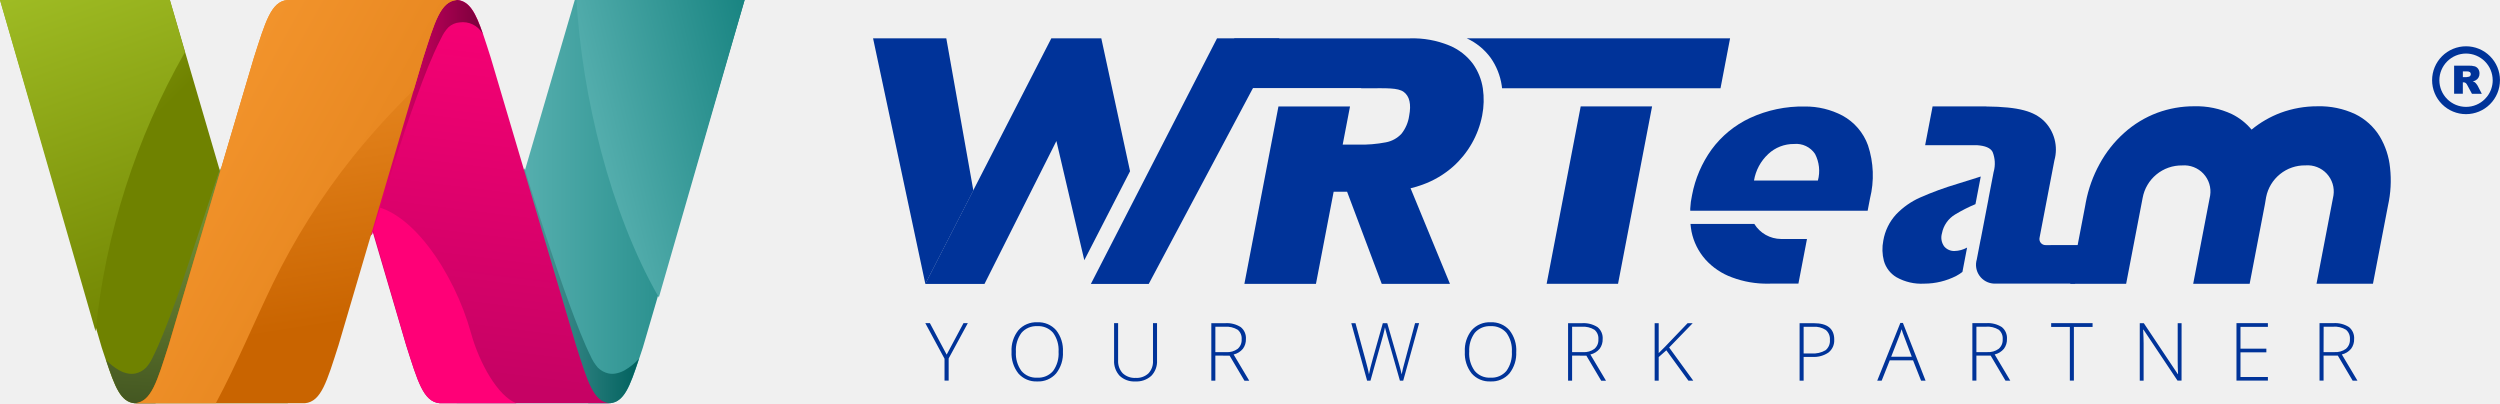
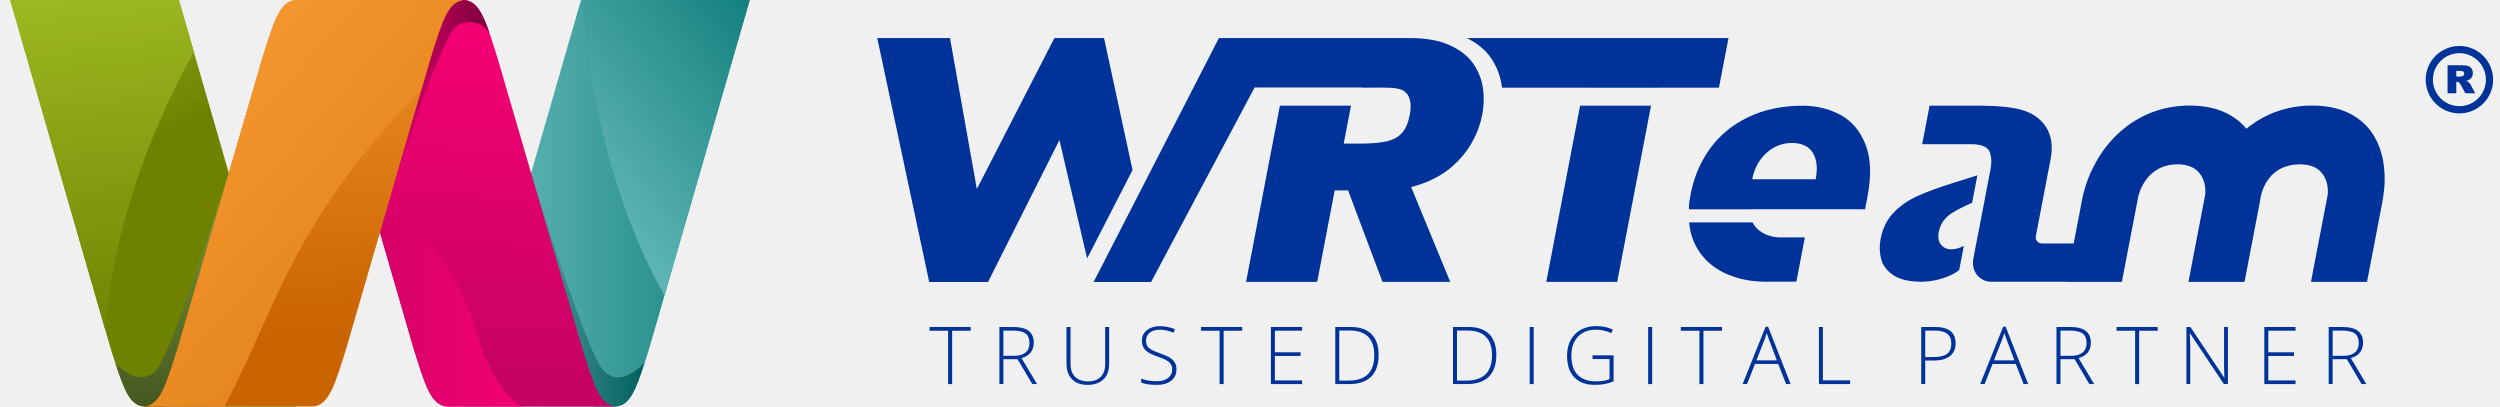
- <svg xmlns="http://www.w3.org/2000/svg" width="248" height="40" viewBox="0 0 248 40" fill="none">
-   <g clip-path="url(#clip0_641_635)">
-     <path d="M171.624 3.802L170.675 8.753H164.875V8.759H157.789V8.753H149.006C148.996 8.663 148.984 8.573 148.971 8.482C148.824 7.493 148.447 6.551 147.871 5.733C147.257 4.897 146.44 4.232 145.497 3.8L171.624 3.802Z" fill="#003399" />
-     <path d="M156.805 10.556L153.426 28.156H160.509L163.887 10.556H156.805Z" fill="#003399" />
-     <path d="M96.556 18.897L93.873 3.803H86.608L91.795 28.165L96.556 18.897Z" fill="#003399" />
-     <path d="M112.101 16.986L109.25 3.803H104.291L91.79 28.149V28.165H97.662L104.795 13.988L107.563 25.813L112.101 16.986Z" fill="#003399" />
-     <path d="M120.729 3.803L108.214 28.165H113.955L126.92 3.803H120.729Z" fill="#003399" />
-     <path d="M139.928 18.676C140.326 18.582 140.718 18.465 141.102 18.324C142.227 17.922 143.265 17.308 144.159 16.514C145.641 15.188 146.65 13.413 147.031 11.461C147.206 10.575 147.229 9.666 147.099 8.773C146.967 7.894 146.63 7.058 146.116 6.332C145.51 5.52 144.693 4.888 143.755 4.506C142.524 4.004 141.202 3.765 139.873 3.806H122.445L121.496 8.733H121.277L127.168 8.738H135.03V8.756H135.762C137.472 8.756 138.671 8.688 139.251 9.119C139.831 9.55 140.01 10.34 139.787 11.5C139.694 12.149 139.43 12.762 139.022 13.275C138.612 13.712 138.073 14.008 137.484 14.118C136.574 14.293 135.649 14.37 134.723 14.347H133.194L133.922 10.559H126.822L123.443 28.159H130.543L132.297 19.023H133.633L137.069 28.159H143.836L139.928 18.676Z" fill="#003399" />
-     <path d="M195.135 24.56C194.752 24.772 194.323 24.888 193.885 24.899C193.693 24.905 193.501 24.868 193.325 24.79C193.149 24.712 192.992 24.596 192.867 24.449C192.732 24.265 192.641 24.051 192.602 23.826C192.562 23.6 192.576 23.369 192.641 23.149C192.714 22.761 192.869 22.393 193.095 22.07C193.321 21.746 193.614 21.475 193.953 21.273C194.598 20.883 195.271 20.541 195.966 20.251L196.492 17.509L196.092 17.637C195.651 17.776 195.002 17.98 194.145 18.247C192.892 18.62 191.663 19.071 190.466 19.599C189.572 19.997 188.764 20.567 188.088 21.275C187.426 22 186.987 22.9 186.824 23.868C186.691 24.534 186.711 25.221 186.882 25.878C187.073 26.555 187.515 27.134 188.119 27.496C188.962 27.972 189.925 28.195 190.891 28.138C191.989 28.136 193.071 27.875 194.049 27.377C194.268 27.261 194.476 27.128 194.672 26.977L195.135 24.56Z" fill="#003399" />
-     <path d="M202.938 24.315C202.844 24.318 202.75 24.3 202.665 24.261C202.579 24.222 202.503 24.163 202.444 24.09C202.385 24.017 202.344 23.931 202.323 23.839C202.303 23.747 202.305 23.651 202.328 23.56L203.795 15.915C203.989 15.227 203.995 14.499 203.811 13.808C203.628 13.117 203.262 12.487 202.752 11.986C201.77 11.067 200.364 10.594 197.007 10.562V10.557H191.713L190.974 14.403H196.12C196.939 14.46 197.469 14.678 197.669 15.081C197.913 15.697 197.953 16.376 197.781 17.016H197.776L197.257 19.716H197.262L196.488 23.735H196.482L196.097 25.735C196.015 26.008 195.997 26.297 196.044 26.578C196.091 26.859 196.202 27.126 196.369 27.358C196.535 27.59 196.752 27.78 197.004 27.915C197.255 28.05 197.534 28.125 197.819 28.135H198.778H199.755H205.846L206.58 24.308L202.938 24.315Z" fill="#003399" />
-     <path d="M237.094 16.645C236.986 15.539 236.633 14.47 236.061 13.517C235.476 12.569 234.634 11.806 233.632 11.317C232.464 10.773 231.185 10.508 229.897 10.543C228.648 10.539 227.407 10.759 226.235 11.191C225.191 11.586 224.218 12.148 223.355 12.857C222.818 12.212 222.151 11.687 221.397 11.316C220.229 10.771 218.95 10.506 217.661 10.542C216.412 10.538 215.172 10.758 213.999 11.19C212.791 11.643 211.678 12.319 210.719 13.182C209.733 14.063 208.907 15.108 208.278 16.271C207.625 17.457 207.164 18.74 206.912 20.071C206.886 20.207 206.861 20.348 206.844 20.451L205.366 28.151H210.914L212.549 19.635C212.716 18.721 213.201 17.896 213.918 17.306C214.635 16.715 215.539 16.398 216.467 16.411C216.858 16.379 217.25 16.436 217.616 16.578C217.981 16.719 218.31 16.942 218.578 17.228C218.845 17.515 219.045 17.858 219.161 18.232C219.277 18.607 219.307 19.002 219.248 19.39L217.565 28.151H223.165L224.68 20.259C224.728 20.011 224.767 19.78 224.799 19.559C224.976 18.659 225.464 17.851 226.177 17.274C226.889 16.698 227.783 16.39 228.699 16.406C229.09 16.374 229.483 16.431 229.848 16.573C230.214 16.714 230.542 16.937 230.81 17.223C231.077 17.51 231.276 17.853 231.393 18.227C231.509 18.602 231.539 18.997 231.48 19.385L229.798 28.146H235.398L236.89 20.388C237.164 19.16 237.233 17.895 237.094 16.645Z" fill="#003399" />
-     <path d="M167.674 20.908H173.72H185.27L185.503 19.695C185.939 17.951 185.869 16.119 185.303 14.412C184.848 13.153 183.946 12.104 182.77 11.465C181.62 10.862 180.338 10.553 179.04 10.565C177.166 10.529 175.309 10.917 173.607 11.702C172.09 12.409 170.776 13.488 169.786 14.837C168.817 16.185 168.156 17.73 167.85 19.362C167.753 19.799 167.694 20.242 167.672 20.689C167.669 20.763 167.674 20.831 167.674 20.908ZM175.405 15.283C176.098 14.631 177.016 14.273 177.968 14.283C178.372 14.243 178.779 14.314 179.146 14.488C179.513 14.662 179.826 14.932 180.052 15.269C180.473 16.081 180.575 17.023 180.336 17.906H173.997C174.164 16.902 174.658 15.98 175.403 15.286L175.405 15.283Z" fill="#003399" />
-     <path d="M174.029 22.216H167.696C167.724 22.467 167.749 22.716 167.796 22.962C168.003 23.991 168.477 24.947 169.17 25.734C169.89 26.536 170.796 27.147 171.809 27.514C172.963 27.948 174.188 28.16 175.421 28.139C175.557 28.139 175.692 28.139 175.821 28.133H178.403L179.253 23.706H176.676C176.145 23.701 175.624 23.562 175.161 23.302C174.698 23.041 174.309 22.668 174.029 22.216Z" fill="#003399" />
-     <path d="M73.867 0L63.767 34.492C63.634 34.901 63.504 35.289 63.379 35.656C62.479 38.356 61.913 39.865 60.518 39.999H45.307L51.438 19.056L52.033 17.026L57.017 0H73.867Z" fill="url(#paint0_linear_641_635)" />
-     <path d="M63.382 35.592C62.482 38.33 61.916 39.864 60.521 40H58.364L57.179 38.957L51.434 18.741L51.411 18.658L52.029 16.681L52.084 16.861C52.136 17.032 52.188 17.203 52.241 17.374C52.323 17.641 52.406 17.907 52.489 18.174C52.599 18.525 52.708 18.875 52.818 19.226C52.952 19.645 53.085 20.065 53.218 20.485C53.37 20.96 53.522 21.435 53.674 21.909C53.841 22.425 54.008 22.941 54.174 23.457C54.353 24 54.534 24.542 54.717 25.085C54.904 25.642 55.092 26.199 55.281 26.755C55.471 27.311 55.663 27.868 55.859 28.425C56.05 28.968 56.244 29.51 56.44 30.053C56.627 30.568 56.819 31.082 57.014 31.594C57.195 32.067 57.379 32.539 57.567 33.01C57.736 33.428 57.911 33.844 58.09 34.257C58.244 34.606 58.403 34.957 58.573 35.294C58.754 35.719 59 36.113 59.302 36.462C59.593 36.755 59.962 36.958 60.366 37.046C60.586 37.09 60.812 37.094 61.034 37.059C61.35 37.007 61.654 36.902 61.934 36.748C62.475 36.441 62.963 36.051 63.382 35.592Z" fill="url(#paint1_linear_641_635)" />
-     <path d="M65.358 29.506L73.866 0H57.184C57.758 9.466 60.467 20.972 65.358 29.506Z" fill="url(#paint2_linear_641_635)" />
-     <path d="M60.468 40H43.616C41.995 39.849 41.438 37.842 40.288 34.255C40.258 34.162 38.7 28.87 36.934 22.869L35.873 19.269C33.873 12.469 31.941 5.901 31.89 5.751C30.736 2.157 30.182 0.151 28.56 0H45.36C46.581 0.113 47.196 1.274 47.915 3.367C48.153 4.058 48.402 4.851 48.687 5.743C48.787 6.054 57.039 33.943 57.14 34.251C58.289 37.841 58.846 39.848 60.468 40Z" fill="url(#paint3_linear_641_635)" />
-     <path d="M46.725 33.042C45.081 27.066 40.611 20.369 36.281 20.369C38.296 27.319 40.251 34.062 40.281 34.169C41.434 37.811 41.989 39.847 43.61 40.001H51.226C49.393 39.319 47.538 35.995 46.725 33.042Z" fill="url(#paint4_linear_641_635)" />
-     <path d="M47.913 3.419C47.893 3.374 47.87 3.331 47.845 3.289C47.617 2.911 47.284 2.609 46.886 2.419C46.488 2.229 46.044 2.16 45.607 2.22C45.187 2.25 44.79 2.422 44.481 2.708C44.198 3.007 43.966 3.351 43.794 3.725L43.75 3.81C43.27 4.742 42.85 5.702 42.45 6.674C42.05 7.646 41.693 8.64 41.332 9.63C40.632 11.555 39.976 13.495 39.345 15.443C38.798 17.122 38.267 18.807 37.751 20.497C37.484 21.371 37.22 22.247 36.959 23.125L36.933 23.213L35.577 24.538C35.513 24.538 35.721 21.573 35.87 19.555C35.947 18.513 36.006 17.724 36.006 17.724L39.654 5.832L42.424 1.332L43.595 0H45.358C46.577 0.115 47.194 1.294 47.913 3.419Z" fill="url(#paint5_linear_641_635)" />
-     <path d="M28.56 40H13.346C11.971 39.872 11.4 38.4 10.523 35.772C10.39 35.372 10.248 34.946 10.097 34.494L0 0H16.851L21.8 16.9L21.945 17.4L28.56 40Z" fill="url(#paint6_linear_641_635)" />
-     <path d="M22.379 18.658L22.356 18.741L16.611 38.958L15.426 40.001H13.347C11.972 39.871 11.401 38.373 10.524 35.709C10.915 36.121 11.365 36.473 11.861 36.751C12.141 36.905 12.445 37.01 12.761 37.062C12.983 37.097 13.209 37.093 13.43 37.049C13.833 36.962 14.203 36.759 14.493 36.465C14.796 36.116 15.042 35.722 15.222 35.297C15.392 34.958 15.551 34.609 15.705 34.26C15.886 33.847 16.06 33.431 16.229 33.013C16.419 32.543 16.604 32.071 16.783 31.597C16.978 31.085 17.169 30.571 17.356 30.056C17.556 29.513 17.75 28.971 17.937 28.428C18.137 27.872 21.817 16.752 21.837 16.679L21.946 17.057L22.379 18.658Z" fill="url(#paint7_linear_641_635)" />
-     <path d="M9.481 32.873C10.471 23.122 13.491 13.687 18.345 5.173L16.851 0H0L9.481 32.873Z" fill="url(#paint8_linear_641_635)" />
-     <path d="M41.978 5.745C41.878 6.056 33.649 34.045 33.578 34.254C32.425 37.842 31.871 39.848 30.249 39.999H13.4C15.021 39.848 15.578 37.842 16.729 34.254C16.829 33.943 25.081 6.054 25.181 5.745C26.334 2.159 26.888 0.152 28.51 0H45.31C43.686 0.151 43.131 2.158 41.978 5.745Z" fill="url(#paint9_linear_641_635)" />
-     <path d="M21.41 40C23.478 36.14 25.149 32.1 27.055 28.151C29.223 23.692 31.877 19.486 34.968 15.61C36.858 13.265 38.885 11.034 41.04 8.929C41.6 7.029 41.96 5.809 41.981 5.746C43.131 2.158 43.686 0.151 45.31 0H28.51C26.888 0.151 26.332 2.158 25.181 5.745C25.081 6.056 16.829 33.945 16.729 34.254C15.576 37.842 15.021 39.848 13.4 39.999L21.41 40Z" fill="url(#paint10_linear_641_635)" />
-     <path d="M93.909 35.179L95.578 32.058H96.007L94.107 35.558V37.758H93.697V35.585L91.791 32.058H92.247L93.909 35.179ZM105.443 34.902C105.486 35.676 105.244 36.44 104.764 37.049C104.532 37.313 104.242 37.521 103.918 37.658C103.594 37.795 103.243 37.857 102.892 37.839C102.541 37.856 102.191 37.794 101.868 37.657C101.544 37.521 101.256 37.313 101.024 37.049C100.543 36.437 100.302 35.671 100.345 34.894C100.301 34.12 100.545 33.356 101.03 32.751C101.264 32.49 101.553 32.284 101.877 32.149C102.2 32.013 102.55 31.952 102.9 31.969C103.25 31.951 103.6 32.012 103.924 32.148C104.247 32.284 104.536 32.492 104.768 32.755C105.247 33.365 105.487 34.128 105.443 34.902ZM100.778 34.902C100.735 35.577 100.928 36.247 101.324 36.796C101.516 37.021 101.757 37.199 102.029 37.315C102.301 37.431 102.597 37.483 102.892 37.465C103.188 37.483 103.484 37.433 103.757 37.318C104.03 37.203 104.273 37.026 104.466 36.802C104.862 36.251 105.055 35.579 105.01 34.902C105.055 34.228 104.863 33.559 104.466 33.012C104.273 32.789 104.031 32.615 103.76 32.501C103.488 32.387 103.194 32.337 102.9 32.355C102.605 32.338 102.31 32.389 102.038 32.504C101.766 32.618 101.523 32.794 101.33 33.018C100.93 33.561 100.735 34.228 100.778 34.902ZM114.778 32.058V35.748C114.794 36.03 114.752 36.312 114.654 36.576C114.556 36.84 114.404 37.082 114.208 37.285C113.993 37.478 113.742 37.626 113.47 37.721C113.197 37.816 112.908 37.856 112.62 37.839C112.338 37.856 112.055 37.815 111.79 37.719C111.524 37.624 111.28 37.475 111.073 37.283C110.881 37.075 110.732 36.831 110.637 36.564C110.541 36.298 110.5 36.015 110.517 35.732V32.058H110.917V35.748C110.903 35.981 110.936 36.215 111.014 36.435C111.093 36.655 111.215 36.857 111.373 37.029C111.546 37.188 111.75 37.311 111.972 37.39C112.193 37.469 112.429 37.502 112.664 37.487C112.894 37.501 113.125 37.469 113.342 37.391C113.56 37.314 113.759 37.193 113.928 37.036C114.083 36.868 114.203 36.672 114.28 36.457C114.357 36.242 114.39 36.014 114.377 35.786V32.057L114.778 32.058ZM120.563 35.276V37.761H120.163V32.061H121.52C122.071 32.019 122.621 32.156 123.088 32.453C123.261 32.595 123.397 32.776 123.485 32.981C123.573 33.187 123.611 33.41 123.595 33.633C123.607 33.98 123.501 34.321 123.295 34.6C123.059 34.885 122.736 35.084 122.376 35.166L123.925 37.766H123.449L121.978 35.281L120.563 35.276ZM120.563 34.933H121.651C122.05 34.958 122.446 34.844 122.771 34.611C122.907 34.495 123.014 34.348 123.084 34.183C123.153 34.018 123.183 33.84 123.171 33.661C123.187 33.483 123.159 33.304 123.092 33.139C123.024 32.974 122.917 32.828 122.781 32.713C122.399 32.482 121.954 32.377 121.509 32.413H120.565L120.563 34.933ZM139.2 37.761H138.872L137.62 33.361C137.516 33 137.438 32.703 137.386 32.472C137.345 32.698 137.286 32.958 137.209 33.252C137.132 33.546 136.713 35.049 135.951 37.761H135.616L134.048 32.061H134.465L135.465 35.735C135.504 35.883 135.541 36.02 135.574 36.147C135.607 36.274 135.638 36.392 135.666 36.502C135.693 36.613 135.718 36.719 135.74 36.822C135.762 36.925 135.782 37.028 135.8 37.132C135.863 36.779 135.996 36.242 136.2 35.521L137.175 32.061H137.616L138.759 36.032C138.892 36.49 138.987 36.859 139.044 37.14C139.078 36.953 139.122 36.753 139.175 36.54C139.228 36.327 139.628 34.833 140.375 32.058H140.775L139.2 37.761ZM150.41 34.902C150.453 35.676 150.211 36.44 149.731 37.049C149.499 37.313 149.209 37.521 148.885 37.658C148.561 37.795 148.21 37.857 147.859 37.839C147.508 37.856 147.158 37.794 146.835 37.657C146.511 37.521 146.223 37.313 145.991 37.049C145.51 36.437 145.269 35.671 145.312 34.894C145.268 34.12 145.512 33.356 145.997 32.751C146.231 32.49 146.52 32.284 146.844 32.149C147.167 32.013 147.517 31.952 147.867 31.969C148.217 31.951 148.567 32.012 148.891 32.148C149.214 32.284 149.503 32.492 149.735 32.755C150.215 33.364 150.456 34.127 150.414 34.902H150.41ZM145.745 34.902C145.702 35.577 145.895 36.247 146.291 36.796C146.483 37.021 146.724 37.199 146.996 37.315C147.268 37.431 147.564 37.483 147.859 37.465C148.155 37.483 148.451 37.433 148.724 37.318C148.997 37.203 149.24 37.026 149.433 36.802C149.829 36.251 150.022 35.579 149.977 34.902C150.022 34.228 149.829 33.559 149.433 33.012C149.24 32.789 148.998 32.614 148.727 32.501C148.455 32.387 148.161 32.337 147.867 32.355C147.572 32.338 147.277 32.389 147.005 32.504C146.733 32.618 146.49 32.794 146.297 33.018C145.899 33.562 145.705 34.229 145.749 34.902H145.745ZM155.953 35.276V37.761H155.553V32.061H156.91C157.461 32.019 158.011 32.156 158.478 32.453C158.651 32.595 158.787 32.776 158.875 32.981C158.963 33.187 159.001 33.41 158.985 33.633C158.997 33.98 158.891 34.321 158.685 34.6C158.449 34.885 158.126 35.083 157.766 35.166L159.315 37.766H158.839L157.368 35.281L155.953 35.276ZM155.953 34.933H157.041C157.44 34.958 157.835 34.844 158.16 34.611C158.296 34.495 158.403 34.348 158.473 34.183C158.542 34.018 158.572 33.84 158.56 33.661C158.576 33.483 158.548 33.304 158.481 33.139C158.413 32.974 158.306 32.828 158.17 32.713C157.788 32.482 157.343 32.377 156.898 32.413H155.954L155.953 34.933ZM167.971 37.761H167.491L165.303 34.75L164.542 35.421V37.761H164.142V32.061H164.542V35.026L165.174 34.394L167.409 32.061H167.916L165.579 34.472L167.971 37.761ZM181.955 33.696C181.969 33.937 181.925 34.177 181.828 34.398C181.73 34.618 181.581 34.812 181.393 34.964C180.927 35.285 180.367 35.44 179.802 35.405H178.92V37.761H178.52V32.061H179.92C181.279 32.059 181.958 32.604 181.958 33.697L181.955 33.696ZM178.92 35.061H179.704C180.19 35.1 180.676 34.989 181.097 34.743C181.247 34.619 181.364 34.46 181.439 34.28C181.514 34.1 181.544 33.905 181.526 33.711C181.54 33.528 181.511 33.343 181.44 33.174C181.37 33.004 181.26 32.853 181.12 32.734C180.747 32.493 180.306 32.382 179.864 32.416H178.92V35.061ZM189.776 35.748H187.462L186.662 37.761H186.221L188.515 32.035H188.769L191.016 37.761H190.571L189.776 35.748ZM187.606 35.385H189.646L188.87 33.329C188.803 33.168 188.725 32.944 188.636 32.658C188.572 32.888 188.496 33.115 188.406 33.337L187.606 35.385ZM196.059 35.272V37.757H195.659V32.057H197.016C197.567 32.015 198.117 32.152 198.584 32.449C198.757 32.591 198.893 32.772 198.981 32.977C199.069 33.183 199.107 33.406 199.091 33.629C199.103 33.976 198.997 34.316 198.791 34.596C198.555 34.88 198.232 35.08 197.872 35.162L199.421 37.762H198.945L197.474 35.277L196.059 35.272ZM196.059 34.929H197.147C197.546 34.953 197.941 34.84 198.266 34.607C198.402 34.491 198.509 34.344 198.579 34.179C198.648 34.014 198.678 33.836 198.666 33.657C198.682 33.479 198.654 33.3 198.587 33.135C198.519 32.97 198.412 32.824 198.276 32.709C197.894 32.478 197.449 32.373 197.004 32.409H196.06L196.059 34.929ZM205.729 37.757H205.329V32.429H203.476V32.055H207.583V32.429H205.73L205.729 37.757ZM216.409 37.757H216.009L212.631 32.694H212.6C212.631 33.294 212.647 33.749 212.647 34.059V37.759H212.265V32.059H212.665L216.039 37.114H216.062C216.039 36.647 216.027 36.203 216.027 35.78V32.059H216.413L216.409 37.757ZM224.975 37.757H221.858V32.057H224.975V32.424H222.256V34.585H224.823V34.952H222.256V37.398H224.975V37.757ZM230.498 35.272V37.757H230.098V32.057H231.455C232.006 32.015 232.556 32.152 233.023 32.449C233.196 32.591 233.332 32.772 233.42 32.977C233.508 33.183 233.546 33.406 233.53 33.629C233.542 33.976 233.436 34.316 233.23 34.596C232.994 34.88 232.671 35.08 232.311 35.162L233.86 37.762H233.384L231.913 35.277L230.498 35.272ZM230.498 34.929H231.591C231.99 34.954 232.386 34.84 232.711 34.607C232.847 34.491 232.954 34.344 233.023 34.179C233.093 34.014 233.123 33.836 233.111 33.657C233.127 33.479 233.099 33.3 233.032 33.135C232.964 32.97 232.857 32.824 232.721 32.709C232.339 32.478 231.894 32.373 231.449 32.409H230.505L230.498 34.929Z" fill="#003399" />
-     <path d="M247.275 7.957C247.274 7.256 246.994 6.584 246.499 6.088C246.003 5.593 245.331 5.314 244.63 5.312C243.929 5.314 243.258 5.593 242.762 6.089C242.266 6.584 241.987 7.256 241.985 7.957C241.985 8.659 242.264 9.331 242.76 9.827C243.256 10.323 243.929 10.602 244.63 10.602C244.978 10.602 245.322 10.534 245.643 10.401C245.964 10.268 246.256 10.072 246.501 9.826C246.58 9.748 246.653 9.665 246.721 9.578C247.082 9.114 247.278 8.543 247.277 7.955L247.275 7.957ZM243.448 9.313V6.513H244.887C245.093 6.505 245.299 6.528 245.498 6.581C245.637 6.625 245.756 6.715 245.837 6.835C245.926 6.969 245.972 7.127 245.966 7.287C245.972 7.423 245.941 7.558 245.875 7.678C245.809 7.798 245.712 7.897 245.594 7.965C245.5 8.017 245.399 8.053 245.294 8.074C245.374 8.097 245.45 8.13 245.52 8.174C245.571 8.218 245.616 8.267 245.656 8.32C245.702 8.374 245.742 8.432 245.777 8.494L246.195 9.304H245.218L244.757 8.45C244.72 8.368 244.667 8.295 244.6 8.234C244.539 8.19 244.465 8.166 244.389 8.166H244.313V9.3H243.452L243.448 9.313ZM244.316 7.65H244.68C244.758 7.644 244.834 7.632 244.909 7.612C244.965 7.602 245.015 7.57 245.049 7.525C245.09 7.47 245.109 7.402 245.104 7.334C245.098 7.266 245.068 7.202 245.018 7.155C244.922 7.096 244.808 7.07 244.695 7.082H244.316V7.65ZM247.995 7.957C247.995 8.85 247.64 9.706 247.009 10.337C246.378 10.969 245.522 11.323 244.629 11.324C243.737 11.324 242.881 10.969 242.25 10.338C241.619 9.707 241.264 8.851 241.264 7.958C241.264 7.516 241.351 7.078 241.52 6.67C241.689 6.261 241.937 5.89 242.25 5.577C242.562 5.265 242.933 5.017 243.342 4.848C243.75 4.679 244.188 4.592 244.63 4.592C245.072 4.592 245.51 4.678 245.919 4.847C246.327 5.016 246.698 5.264 247.011 5.576C247.324 5.889 247.572 6.26 247.741 6.668C247.911 7.076 247.998 7.514 247.998 7.956L247.995 7.957Z" fill="#003399" />
-   </g>
+ <svg xmlns="http://www.w3.org/2000/svg" width="246" height="40" viewBox="0 0 246 40" fill="none">
+   <path d="M170.082 3.746L169.145 8.624H163.427L163.426 8.63H156.447L156.448 8.624H147.794C147.784 8.535 147.772 8.447 147.759 8.359C147.613 7.385 147.248 6.475 146.672 5.65C146.132 4.88 145.346 4.24 144.333 3.745H170.082L170.082 3.746Z" fill="#003399" />
+   <path d="M155.482 10.4L152.154 27.736H159.132L162.461 10.4H155.482Z" fill="#003399" />
+   <path d="M111.441 16.734L106.974 25.43L104.247 13.781L97.22 27.747H91.434L91.43 27.731L86.323 3.746H93.48L96.121 18.6L103.751 3.746H108.637L111.441 16.734Z" fill="#003399" />
+   <path d="M145.852 11.293C145.682 12.181 145.367 13.049 144.909 13.898C144.45 14.746 143.821 15.537 143.023 16.269C142.223 17.002 141.22 17.596 140.011 18.052C139.642 18.191 139.253 18.302 138.855 18.399L142.701 27.736H136.038L132.653 18.736H131.336L129.609 27.736H122.613L125.942 10.4H132.937L132.221 14.132H133.727C134.887 14.132 135.794 14.057 136.448 13.906C137.101 13.757 137.606 13.48 137.963 13.075C138.319 12.672 138.57 12.089 138.716 11.328C138.935 10.185 138.76 9.404 138.188 8.982C137.616 8.561 136.435 8.624 134.75 8.624H134.03L134.033 8.606H126.286L123.455 8.604L113.268 27.748H107.612L119.941 3.747H138.8C140.317 3.747 141.592 3.977 142.625 4.439C143.658 4.901 144.432 5.5 144.948 6.239C145.465 6.978 145.787 7.779 145.917 8.645C146.047 9.51 146.025 10.393 145.852 11.293Z" fill="#003399" />
+   <path d="M193.24 24.196C193.24 24.196 193.238 24.197 193.237 24.197C192.808 24.422 192.397 24.534 192.005 24.534C191.592 24.534 191.258 24.386 191.002 24.09C190.746 23.794 190.672 23.367 190.779 22.809C190.929 22.031 191.359 21.415 192.072 20.96C192.555 20.652 193.225 20.315 194.055 19.953L194.573 17.252C194.453 17.291 194.326 17.332 194.182 17.377C193.748 17.514 193.108 17.714 192.264 17.977C190.777 18.438 189.569 18.881 188.64 19.308C187.711 19.735 186.929 20.286 186.297 20.96C185.664 21.633 185.249 22.486 185.051 23.515C184.921 24.194 184.939 24.854 185.108 25.495C185.276 26.136 185.683 26.667 186.327 27.089C186.972 27.51 187.882 27.722 189.058 27.722C190.234 27.722 191.377 27.384 192.17 26.973C192.373 26.867 192.58 26.729 192.784 26.575L193.241 24.195L193.24 24.196Z" fill="#003399" />
+   <path d="M234.382 20.094C234.015 22.005 232.915 27.737 232.915 27.737H227.398L229.056 19.106C229.061 19.076 229.373 16.171 226.316 16.171C223.26 16.171 222.59 18.747 222.472 19.277C222.439 19.491 222.4 19.718 222.353 19.962C221.987 21.872 220.861 27.737 220.861 27.737H215.345L217.002 19.106C217.007 19.076 217.319 16.171 214.263 16.171C211.206 16.171 210.466 19.021 210.403 19.347L208.791 27.737H203.326L203.328 27.725H197.797L196.834 27.72C196.834 27.72 196.625 27.722 195.889 27.722C194.974 27.722 193.886 26.873 194.193 25.361L194.572 23.388C194.572 23.388 194.576 23.385 194.578 23.384L195.338 19.423C195.338 19.423 195.335 19.425 195.333 19.426L195.844 16.763C195.844 16.763 195.848 16.762 195.849 16.761C196.005 15.951 195.968 15.315 195.739 14.855C195.542 14.46 195.021 14.245 194.213 14.189H189.143L189.87 10.4H195.09V10.404C198.396 10.435 199.781 10.901 200.748 11.807C201.75 12.743 202.092 14.034 201.777 15.676L200.331 23.21C200.252 23.621 200.521 23.954 200.932 23.954H204.052L204.783 20.149C204.798 20.047 204.823 19.909 204.849 19.774C205.186 18.021 205.778 16.799 206.195 16.032C206.825 14.871 207.633 13.848 208.598 12.988C209.57 12.121 210.657 11.461 211.829 11.026C212.971 10.602 214.185 10.388 215.436 10.388C216.869 10.388 218.108 10.644 219.116 11.149C219.884 11.535 220.53 12.044 221.045 12.668C221.916 11.962 222.865 11.404 223.883 11.026C225.025 10.602 226.238 10.388 227.49 10.388C228.923 10.388 230.161 10.644 231.17 11.149C232.19 11.661 232.996 12.391 233.563 13.317C234.113 14.215 234.456 15.252 234.581 16.399C234.66 17.131 234.751 18.17 234.382 20.094Z" fill="#003399" />
+   <path d="M166.191 20.598H172.148C172.148 20.598 172.148 20.596 172.147 20.594H183.523L183.753 19.399C184.161 17.274 184.095 15.539 183.557 14.194C183.018 12.849 182.187 11.881 181.065 11.288C179.942 10.696 178.717 10.4 177.391 10.4C175.378 10.4 173.595 10.774 172.039 11.521C170.483 12.268 169.227 13.297 168.275 14.609C167.322 15.921 166.696 17.407 166.368 19.067C166.25 19.664 166.201 20.044 166.192 20.374C166.187 20.453 166.195 20.522 166.192 20.599L166.191 20.598ZM173.806 15.057C174.527 14.399 175.369 14.069 176.332 14.069C177.295 14.069 177.99 14.393 178.385 15.04C178.78 15.688 178.873 16.554 178.665 17.639H172.42C172.624 16.576 173.086 15.716 173.806 15.057Z" fill="#003399" />
+   <path d="M172.451 21.887H166.212C166.239 22.134 166.264 22.382 166.314 22.625C166.531 23.664 166.986 24.584 167.668 25.356C168.348 26.125 169.222 26.716 170.268 27.11C170.969 27.374 172.102 27.725 173.826 27.725C173.959 27.725 174.096 27.723 174.217 27.719H176.762L177.599 23.358H175.062C174.957 23.358 173.201 23.318 172.451 21.887H172.451Z" fill="#003399" />
+   <path d="M73.772 0L63.825 34.493C63.69 34.903 63.563 35.292 63.443 35.659C62.557 38.356 61.998 39.871 60.624 40H45.636L51.676 19.057L52.261 17.027L57.171 0H73.772Z" fill="url(#paint0_linear_7092_53)" />
+   <path d="M63.443 35.658C62.557 38.355 61.998 39.87 60.624 39.999H58.503L57.335 38.972L51.675 19.056L51.652 18.974L52.26 17.025C52.278 17.084 52.296 17.143 52.314 17.202C52.366 17.371 52.417 17.539 52.469 17.707C52.55 17.971 52.632 18.235 52.714 18.498C52.822 18.844 52.93 19.189 53.038 19.534C53.167 19.948 53.298 20.362 53.43 20.775C53.579 21.243 53.729 21.711 53.88 22.178C54.043 22.687 54.209 23.196 54.376 23.704C54.551 24.239 54.728 24.775 54.907 25.31C55.09 25.859 55.275 26.407 55.462 26.956C55.65 27.505 55.84 28.053 56.032 28.601C56.221 29.136 56.41 29.67 56.605 30.203C56.789 30.71 56.977 31.217 57.169 31.721C57.346 32.188 57.528 32.653 57.715 33.116C57.882 33.527 58.052 33.938 58.231 34.344C58.383 34.689 58.538 35.03 58.707 35.367C58.906 35.766 59.108 36.197 59.425 36.517C59.71 36.804 60.077 37.009 60.473 37.092C60.688 37.137 60.916 37.138 61.131 37.105C61.441 37.058 61.739 36.947 62.015 36.799C62.554 36.511 63.023 36.1 63.442 35.659L63.443 35.658Z" fill="url(#paint1_linear_7092_53)" />
+   <path d="M65.39 29.069L73.772 0H57.335C57.902 9.326 60.572 20.66 65.39 29.069Z" fill="url(#paint2_linear_7092_53)" />
+   <path d="M60.572 40H43.97C42.373 39.85 41.825 37.843 40.691 34.255C40.662 34.163 39.126 28.869 37.387 22.869C37.043 21.684 36.692 20.471 36.342 19.265C34.371 12.468 32.465 5.895 32.418 5.746C31.283 2.157 30.736 0.151 29.137 0H45.686C46.887 0.113 47.495 1.275 48.204 3.368C48.204 3.368 48.204 3.369 48.204 3.37C48.439 4.061 48.684 4.854 48.965 5.746C49.064 6.056 57.194 33.944 57.292 34.255C58.426 37.843 58.974 39.85 60.572 40H60.572Z" fill="url(#paint3_linear_7092_53)" />
+   <path d="M47.033 33.147C45.418 27.26 41.01 20.66 36.746 20.66C38.732 27.508 40.657 34.151 40.69 34.254C41.824 37.842 42.372 39.849 43.97 39.999H51.469C49.661 39.334 47.831 36.055 47.033 33.146V33.147Z" fill="url(#paint4_linear_7092_53)" />
+   <path d="M48.203 3.368C48.183 3.324 48.162 3.282 48.139 3.24C47.705 2.445 46.808 2.108 45.932 2.187C45.522 2.223 45.121 2.379 44.823 2.667C44.531 2.948 44.331 3.31 44.146 3.667C44.132 3.695 44.117 3.722 44.103 3.75C43.63 4.669 43.216 5.614 42.827 6.571C42.436 7.534 42.074 8.508 41.72 9.485C41.031 11.381 40.387 13.293 39.763 15.211C39.224 16.866 38.702 18.526 38.192 20.191C37.928 21.053 37.666 21.916 37.411 22.782C37.395 22.839 37.386 22.869 37.386 22.869L36.053 24.174C35.989 24.174 36.194 21.253 36.341 19.264C36.417 18.238 36.477 17.459 36.477 17.459L40.065 5.748L42.794 1.31L43.949 0H45.686C46.887 0.113 47.495 1.275 48.203 3.368Z" fill="url(#paint5_linear_7092_53)" />
+   <path d="M29.137 40H14.148C12.793 39.872 12.232 38.398 11.367 35.772C11.236 35.373 11.097 34.946 10.947 34.494L1 0H17.602L22.476 16.902L22.619 17.398L29.137 39.999V40Z" fill="url(#paint6_linear_7092_53)" />
+   <path d="M23.047 18.974L23.024 19.056L17.364 38.972L16.196 40H14.148C12.793 39.872 12.232 38.398 11.367 35.772C11.758 36.17 12.192 36.535 12.684 36.799C12.96 36.947 13.258 37.058 13.568 37.105C13.784 37.139 14.011 37.137 14.226 37.092C14.621 37.009 14.989 36.804 15.274 36.517C15.591 36.197 15.793 35.766 15.992 35.367C16.16 35.03 16.316 34.689 16.468 34.344C16.646 33.938 16.817 33.527 16.984 33.116C17.171 32.653 17.352 32.188 17.529 31.721C17.722 31.216 17.91 30.71 18.094 30.203C18.288 29.67 18.478 29.135 18.667 28.601C18.859 28.054 22.49 17.097 22.512 17.026L22.62 17.399L23.048 18.974H23.047Z" fill="url(#paint7_linear_7092_53)" />
+   <path d="M10.34 32.386C11.181 22.872 14.368 13.582 19.073 5.1L17.602 0H1L10.339 32.386L10.34 32.386Z" fill="url(#paint8_linear_7092_53)" />
+   <path d="M42.356 5.745C42.258 6.056 34.15 34.041 34.083 34.254C32.949 37.842 32.401 39.849 30.803 39.999H14.201C15.799 39.849 16.347 37.842 17.481 34.254C17.579 33.944 25.709 6.056 25.808 5.745C26.941 2.158 27.49 0.151 29.087 0H45.635C44.038 0.151 43.489 2.157 42.356 5.745Z" fill="url(#paint9_linear_7092_53)" />
+   <path d="M22.09 40C24.128 36.14 25.774 32.1 27.651 28.151C29.781 23.668 32.398 19.523 35.446 15.61C37.295 13.236 39.326 11.055 41.428 8.932C41.981 7.03 42.336 5.809 42.356 5.746C43.489 2.158 44.038 0.151 45.635 0H29.087C27.49 0.151 26.941 2.157 25.808 5.745C25.709 6.056 17.579 33.944 17.481 34.254C16.347 37.842 15.799 39.849 14.201 39.999H22.09V40Z" fill="url(#paint10_linear_7092_53)" />
+   <path d="M93.69 37.795H93.295V32.545H91.469V32.176H95.516V32.545H93.691V37.795H93.69Z" fill="#003399" />
+   <path d="M98.733 35.347V37.795H98.341V32.176H99.678C100.375 32.176 100.89 32.305 101.223 32.562C101.555 32.819 101.723 33.207 101.723 33.724C101.723 34.101 101.623 34.419 101.425 34.678C101.226 34.936 100.924 35.122 100.519 35.235L102.045 37.795H101.576L100.127 35.347H98.732H98.733ZM98.733 35.009H99.805C100.279 35.009 100.647 34.903 100.908 34.691C101.169 34.48 101.3 34.168 101.3 33.755C101.3 33.342 101.172 33.016 100.916 32.821C100.66 32.627 100.242 32.529 99.663 32.529H98.733V35.008L98.733 35.009Z" fill="#003399" />
+   <path d="M109.141 32.176V35.812C109.141 36.458 108.954 36.963 108.579 37.326C108.205 37.69 107.684 37.872 107.015 37.872C106.347 37.872 105.857 37.69 105.491 37.324C105.127 36.959 104.944 36.45 104.944 35.797V32.176H105.339V35.812C105.339 36.353 105.489 36.774 105.789 37.075C106.089 37.376 106.512 37.527 107.061 37.527C107.609 37.527 108.012 37.379 108.306 37.083C108.601 36.787 108.748 36.377 108.748 35.851V32.177H109.141V32.176Z" fill="#003399" />
+   <path d="M115.763 36.346C115.763 36.815 115.59 37.187 115.246 37.461C114.901 37.734 114.443 37.872 113.872 37.872C113.185 37.872 112.659 37.797 112.293 37.646V37.253C112.698 37.425 113.214 37.511 113.841 37.511C114.302 37.511 114.668 37.405 114.938 37.193C115.209 36.982 115.344 36.705 115.344 36.361C115.344 36.149 115.299 35.973 115.21 35.833C115.12 35.693 114.974 35.566 114.771 35.451C114.569 35.335 114.272 35.211 113.88 35.078C113.306 34.881 112.909 34.668 112.691 34.438C112.472 34.209 112.362 33.904 112.362 33.521C112.362 33.101 112.527 32.758 112.856 32.493C113.185 32.228 113.608 32.096 114.126 32.096C114.644 32.096 115.15 32.196 115.613 32.396L115.471 32.734C115.005 32.539 114.559 32.442 114.133 32.442C113.708 32.442 113.388 32.538 113.142 32.73C112.896 32.922 112.773 33.183 112.773 33.513C112.773 33.721 112.81 33.892 112.887 34.025C112.962 34.157 113.086 34.278 113.257 34.384C113.429 34.49 113.724 34.618 114.141 34.766C114.58 34.917 114.908 35.064 115.129 35.206C115.349 35.349 115.51 35.51 115.611 35.691C115.713 35.871 115.763 36.09 115.763 36.346Z" fill="#003399" />
+   <path d="M120.406 37.795H120.01V32.545H118.185V32.176H122.232V32.545H120.406V37.795H120.406Z" fill="#003399" />
+   <path d="M128.127 37.795H125.056V32.176H128.127V32.538H125.448V34.663H127.977V35.025H125.448V37.434H128.127V37.796V37.795Z" fill="#003399" />
+   <path d="M135.656 34.932C135.656 35.874 135.409 36.587 134.914 37.07C134.42 37.553 133.694 37.795 132.736 37.795H131.391V32.176H132.909C133.805 32.176 134.487 32.41 134.955 32.879C135.423 33.348 135.656 34.032 135.656 34.932H135.656ZM135.23 34.947C135.23 34.143 135.025 33.537 134.617 33.131C134.208 32.725 133.608 32.522 132.816 32.522H131.783V37.449H132.713C134.391 37.449 135.23 36.615 135.23 34.947L135.23 34.947Z" fill="#003399" />
+   <path d="M147.24 34.932C147.24 35.874 146.993 36.587 146.498 37.07C146.004 37.553 145.278 37.795 144.319 37.795H142.975V32.176H144.493C145.389 32.176 146.071 32.41 146.539 32.879C147.007 33.348 147.24 34.032 147.24 34.932H147.24ZM146.814 34.947C146.814 34.143 146.609 33.537 146.201 33.131C145.792 32.725 145.192 32.522 144.4 32.522H143.367V37.449H144.297C145.975 37.449 146.814 36.615 146.814 34.947L146.814 34.947Z" fill="#003399" />
+   <path d="M150.522 37.795V32.176H150.914V37.795H150.522Z" fill="#003399" />
+   <path d="M156.706 34.962H158.777V37.526C158.234 37.757 157.623 37.872 156.944 37.872C156.058 37.872 155.378 37.621 154.905 37.12C154.432 36.619 154.196 35.91 154.196 34.993C154.196 34.422 154.313 33.916 154.548 33.473C154.782 33.031 155.118 32.69 155.555 32.449C155.991 32.208 156.493 32.088 157.059 32.088C157.672 32.088 158.221 32.201 158.708 32.426L158.55 32.779C158.063 32.554 157.559 32.441 157.036 32.441C156.296 32.441 155.709 32.67 155.275 33.127C154.84 33.585 154.623 34.202 154.623 34.978C154.623 35.823 154.83 36.459 155.242 36.886C155.654 37.312 156.26 37.526 157.06 37.526C157.578 37.526 158.017 37.453 158.378 37.307V35.331H156.706V34.962Z" fill="#003399" />
+   <path d="M162.179 37.795V32.176H162.572V37.795H162.179Z" fill="#003399" />
+   <path d="M167.618 37.795H167.223V32.545H165.397V32.176H169.444V32.545H167.619V37.795H167.618Z" fill="#003399" />
+   <path d="M174.974 35.812H172.691L171.908 37.795H171.473L173.733 32.153H173.983L176.196 37.795H175.754L174.974 35.812H174.974ZM172.834 35.458H174.843L174.078 33.433C174.014 33.274 173.937 33.054 173.848 32.773C173.778 33.018 173.703 33.242 173.621 33.441L172.834 35.459V35.458Z" fill="#003399" />
+   <path d="M178.983 37.795V32.176H179.376V37.426H182.054V37.795H178.983V37.795Z" fill="#003399" />
+   <path d="M192.431 33.791C192.431 34.334 192.247 34.75 191.878 35.039C191.509 35.329 190.987 35.474 190.31 35.474H189.441V37.795H189.049V32.176H190.425C191.762 32.176 192.431 32.714 192.431 33.79V33.791ZM189.441 35.136H190.214C190.846 35.136 191.304 35.031 191.586 34.822C191.868 34.614 192.009 34.274 192.009 33.806C192.009 33.373 191.875 33.052 191.609 32.843C191.343 32.635 190.93 32.53 190.372 32.53H189.442V35.136H189.441Z" fill="#003399" />
+   <path d="M198.35 35.812H196.067L195.283 37.795H194.849L197.108 32.153H197.358L199.572 37.795H199.129L198.349 35.812H198.35ZM196.209 35.458H198.219L197.454 33.433C197.39 33.274 197.313 33.054 197.223 32.773C197.154 33.018 197.078 33.242 196.997 33.441L196.209 35.459V35.458Z" fill="#003399" />
+   <path d="M202.751 35.347V37.795H202.358V32.176H203.696C204.393 32.176 204.908 32.305 205.241 32.562C205.573 32.819 205.74 33.207 205.74 33.724C205.74 34.101 205.641 34.419 205.442 34.678C205.244 34.936 204.942 35.122 204.537 35.235L206.063 37.795H205.594L204.145 35.347H202.75H202.751ZM202.751 35.009H203.823C204.297 35.009 204.665 34.903 204.926 34.691C205.187 34.48 205.318 34.168 205.318 33.755C205.318 33.342 205.19 33.016 204.934 32.821C204.678 32.627 204.26 32.529 203.681 32.529H202.751V35.008L202.751 35.009Z" fill="#003399" />
+   <path d="M210.491 37.795H210.096V32.545H208.27V32.176H212.317V32.545H210.492V37.795H210.491Z" fill="#003399" />
+   <path d="M219.227 37.795H218.832L215.504 32.807H215.473C215.504 33.402 215.519 33.85 215.519 34.152V37.795H215.143V32.176H215.535L218.859 37.157H218.883C218.859 36.696 218.848 36.258 218.848 35.843V32.176H219.228V37.795H219.227Z" fill="#003399" />
+   <path d="M225.879 37.795H222.809V32.176H225.879V32.538H223.201V34.663H225.73V35.025H223.201V37.434H225.879V37.796V37.795Z" fill="#003399" />
+   <path d="M229.535 35.347V37.795H229.143V32.176H230.481C231.178 32.176 231.693 32.305 232.025 32.562C232.358 32.819 232.525 33.207 232.525 33.724C232.525 34.101 232.426 34.419 232.227 34.678C232.029 34.936 231.727 35.122 231.322 35.235L232.848 37.795H232.379L230.93 35.347H229.535H229.535ZM229.535 35.009H230.608C231.081 35.009 231.45 34.903 231.711 34.691C231.972 34.48 232.103 34.168 232.103 33.755C232.103 33.342 231.975 33.016 231.719 32.821C231.463 32.627 231.045 32.529 230.466 32.529H229.536V35.008L229.535 35.009Z" fill="#003399" />
+   <path d="M244.613 7.84H244.614C244.614 7.121 244.322 6.469 243.849 5.996C243.377 5.524 242.726 5.231 242.007 5.231V5.233H242.005V5.231C241.287 5.231 240.635 5.524 240.162 5.996C239.69 6.469 239.397 7.12 239.397 7.838H239.399V7.84H239.397C239.397 8.319 239.527 8.77 239.753 9.155C240.206 9.928 241.045 10.447 242.004 10.447V10.446H242.006V10.447C242.725 10.447 243.377 10.155 243.849 9.682C243.927 9.605 244 9.523 244.065 9.438C244.408 8.997 244.613 8.441 244.613 7.839V7.84ZM240.842 9.174V6.421H242.261C242.524 6.421 242.724 6.444 242.863 6.489C243.003 6.534 243.115 6.618 243.2 6.74C243.286 6.862 243.328 7.01 243.328 7.185C243.328 7.339 243.295 7.47 243.23 7.581C243.165 7.692 243.075 7.781 242.961 7.851C242.888 7.894 242.788 7.931 242.662 7.959C242.764 7.993 242.837 8.027 242.884 8.061C242.915 8.084 242.96 8.132 243.02 8.206C243.08 8.28 243.12 8.337 243.14 8.377L243.551 9.175H242.589L242.134 8.333C242.077 8.225 242.026 8.154 241.98 8.121C241.919 8.079 241.849 8.057 241.772 8.057H241.697V9.175H240.842V9.174ZM241.697 7.536H242.057C242.095 7.536 242.171 7.524 242.282 7.499C242.338 7.487 242.385 7.458 242.42 7.413C242.456 7.367 242.474 7.313 242.474 7.254C242.474 7.165 242.446 7.097 242.389 7.049C242.332 7.001 242.227 6.977 242.072 6.977H241.698V7.536H241.697ZM245.322 7.839H245.323C245.323 8.606 245.063 9.312 244.626 9.875C244.54 9.985 244.448 10.089 244.351 10.186C243.752 10.785 242.923 11.157 242.005 11.157V11.158H242.003V11.157C240.784 11.157 239.717 10.497 239.141 9.515C238.853 9.023 238.688 8.451 238.688 7.841H238.687V7.839H238.688C238.688 6.922 239.059 6.093 239.659 5.494C240.258 4.895 241.088 4.523 242.005 4.523V4.522H242.007V4.523C242.923 4.523 243.753 4.894 244.351 5.494C244.95 6.092 245.322 6.922 245.322 7.84V7.839Z" fill="#003399" />
  <defs>
-     <linearGradient id="paint0_linear_641_635" x1="45.307" y1="20" x2="73.867" y2="20" gradientUnits="userSpaceOnUse">
+     <linearGradient id="paint0_linear_7092_53" x1="45.635" y1="20" x2="73.772" y2="20" gradientUnits="userSpaceOnUse">
      <stop stop-color="#6ABDBD" />
      <stop offset="1" stop-color="#117F7C" />
    </linearGradient>
-     <linearGradient id="paint1_linear_641_635" x1="51.411" y1="28.34" x2="63.382" y2="28.34" gradientUnits="userSpaceOnUse">
+     <linearGradient id="paint1_linear_7092_53" x1="51.652" y1="28.513" x2="63.443" y2="28.513" gradientUnits="userSpaceOnUse">
      <stop stop-color="#579D9E" />
      <stop offset="1" stop-color="#00615E" />
    </linearGradient>
-     <linearGradient id="paint2_linear_641_635" x1="54.031" y1="20.3" x2="79.619" y2="14.034" gradientUnits="userSpaceOnUse">
+     <linearGradient id="paint2_linear_7092_53" x1="54.224" y1="19.994" x2="76.738" y2="2.773" gradientUnits="userSpaceOnUse">
      <stop stop-color="#6ABDBD" />
      <stop offset="1" stop-color="#117F7C" />
    </linearGradient>
-     <linearGradient id="paint3_linear_641_635" x1="46.492" y1="-4.96" x2="41.257" y2="37.045" gradientUnits="userSpaceOnUse">
+     <linearGradient id="paint3_linear_7092_53" x1="46.818" y1="-4.979" x2="43.498" y2="37.267" gradientUnits="userSpaceOnUse">
      <stop stop-color="#FF0077" />
      <stop offset="1" stop-color="#C60264" />
    </linearGradient>
-     <linearGradient id="paint4_linear_641_635" x1="211.122" y1="-53.526" x2="238.128" y2="-53.526" gradientUnits="userSpaceOnUse">
+     <linearGradient id="paint4_linear_7092_53" x1="56.91" y1="30.331" x2="30.307" y2="30.331" gradientUnits="userSpaceOnUse">
      <stop stop-color="#FF0077" />
      <stop offset="1" stop-color="#C60264" />
    </linearGradient>
-     <linearGradient id="paint5_linear_641_635" x1="35.565" y1="12.269" x2="47.913" y2="12.269" gradientUnits="userSpaceOnUse">
+     <linearGradient id="paint5_linear_7092_53" x1="36.041" y1="12.087" x2="48.203" y2="12.087" gradientUnits="userSpaceOnUse">
      <stop stop-color="#FF0077" />
      <stop offset="1" stop-color="#79003B" />
    </linearGradient>
-     <linearGradient id="paint6_linear_641_635" x1="0.286" y1="-8.56" x2="17.806" y2="9.264" gradientUnits="userSpaceOnUse">
+     <linearGradient id="paint6_linear_7092_53" x1="1.271" y1="-8.562" x2="12.871" y2="14.938" gradientUnits="userSpaceOnUse">
      <stop stop-color="#A7C62A" />
      <stop offset="1" stop-color="#6F8200" />
    </linearGradient>
-     <linearGradient id="paint7_linear_641_635" x1="16.523" y1="22.509" x2="15.333" y2="43.215" gradientUnits="userSpaceOnUse">
+     <linearGradient id="paint7_linear_7092_53" x1="17.277" y1="22.761" x2="16.968" y2="43.213" gradientUnits="userSpaceOnUse">
      <stop stop-color="#718B32" />
      <stop offset="1" stop-color="#3C4E1F" />
    </linearGradient>
-     <linearGradient id="paint8_linear_641_635" x1="7.815" y1="-9.961" x2="22.114" y2="31.399" gradientUnits="userSpaceOnUse">
+     <linearGradient id="paint8_linear_7092_53" x1="8.708" y1="-9.827" x2="13.431" y2="34.182" gradientUnits="userSpaceOnUse">
      <stop stop-color="#A7C62A" />
      <stop offset="1" stop-color="#6F8200" />
    </linearGradient>
-     <linearGradient id="paint9_linear_641_635" x1="26.355" y1="-9.68" x2="33.014" y2="32.261" gradientUnits="userSpaceOnUse">
+     <linearGradient id="paint9_linear_7092_53" x1="26.962" y1="-9.69" x2="31.178" y2="32.646" gradientUnits="userSpaceOnUse">
      <stop stop-color="#FDA037" />
      <stop offset="1" stop-color="#C96400" />
    </linearGradient>
-     <linearGradient id="paint10_linear_641_635" x1="6.124" y1="-0.28" x2="83.209" y2="42.526" gradientUnits="userSpaceOnUse">
+     <linearGradient id="paint10_linear_7092_53" x1="7.044" y1="-0.267" x2="73.956" y2="59.02" gradientUnits="userSpaceOnUse">
      <stop stop-color="#FDA037" />
      <stop offset="1" stop-color="#C96400" />
    </linearGradient>
-     <clipPath id="clip0_641_635">
-       <rect width="248.001" height="40" fill="white" />
-     </clipPath>
  </defs>
</svg>
